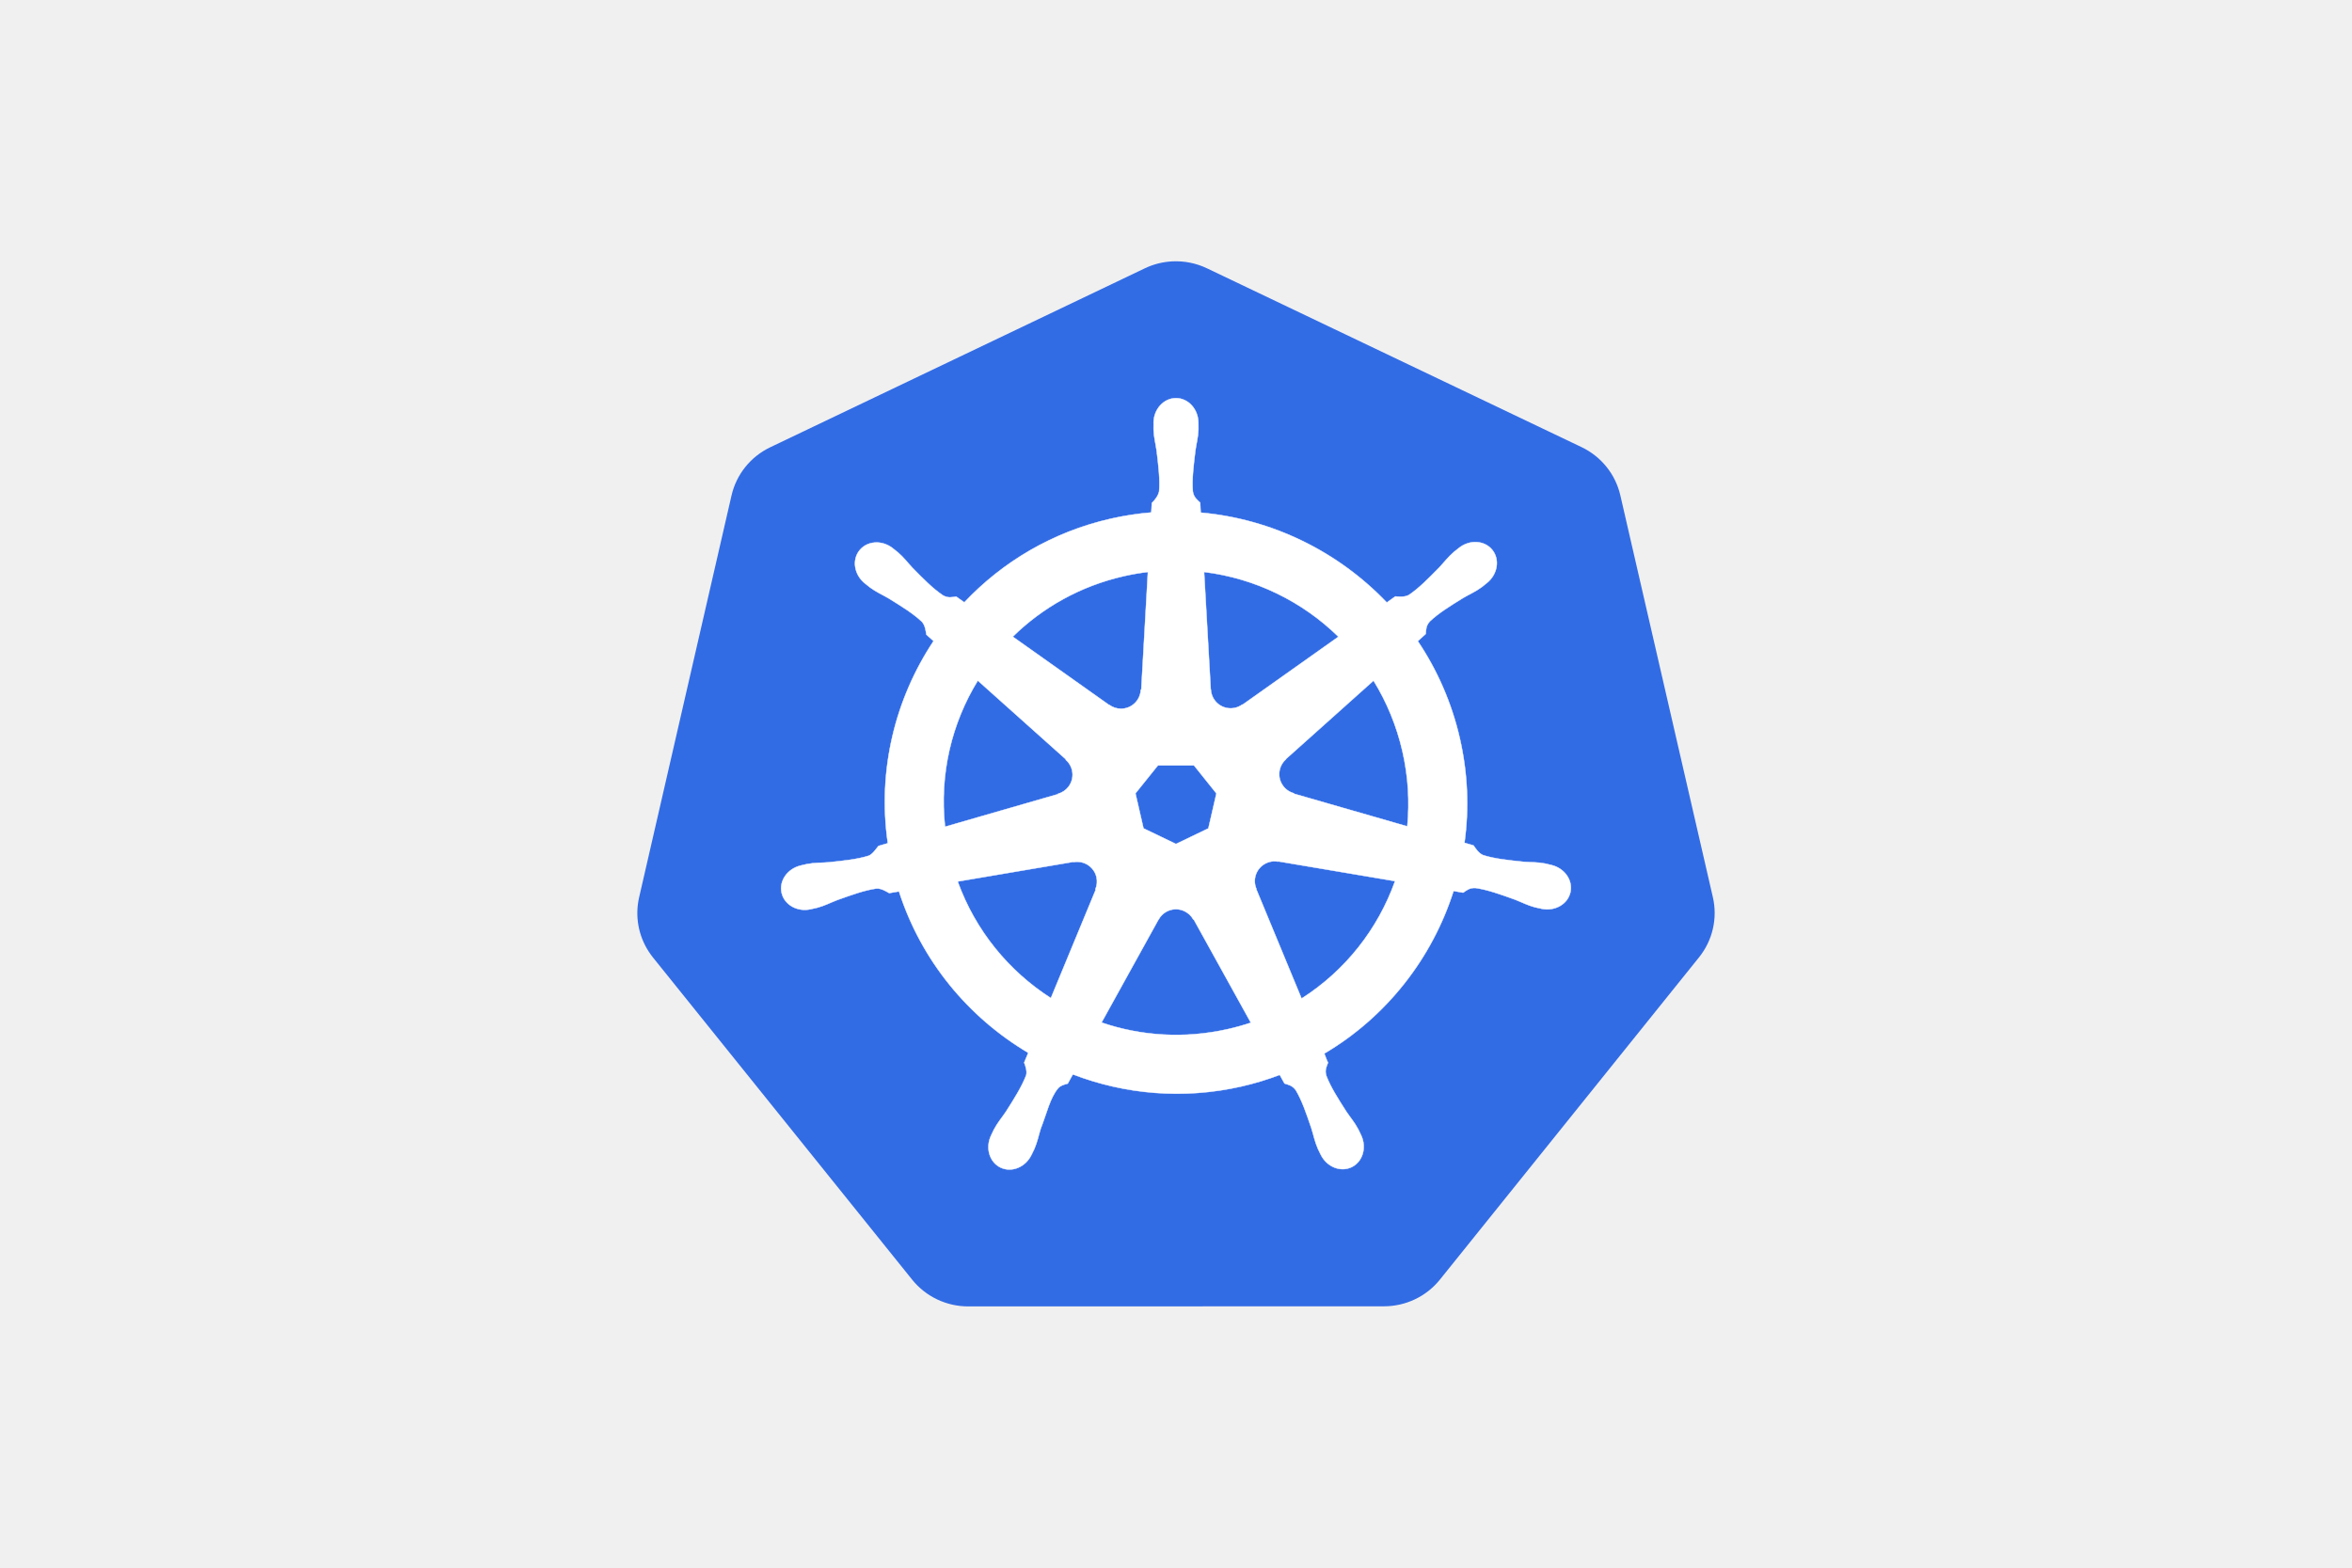
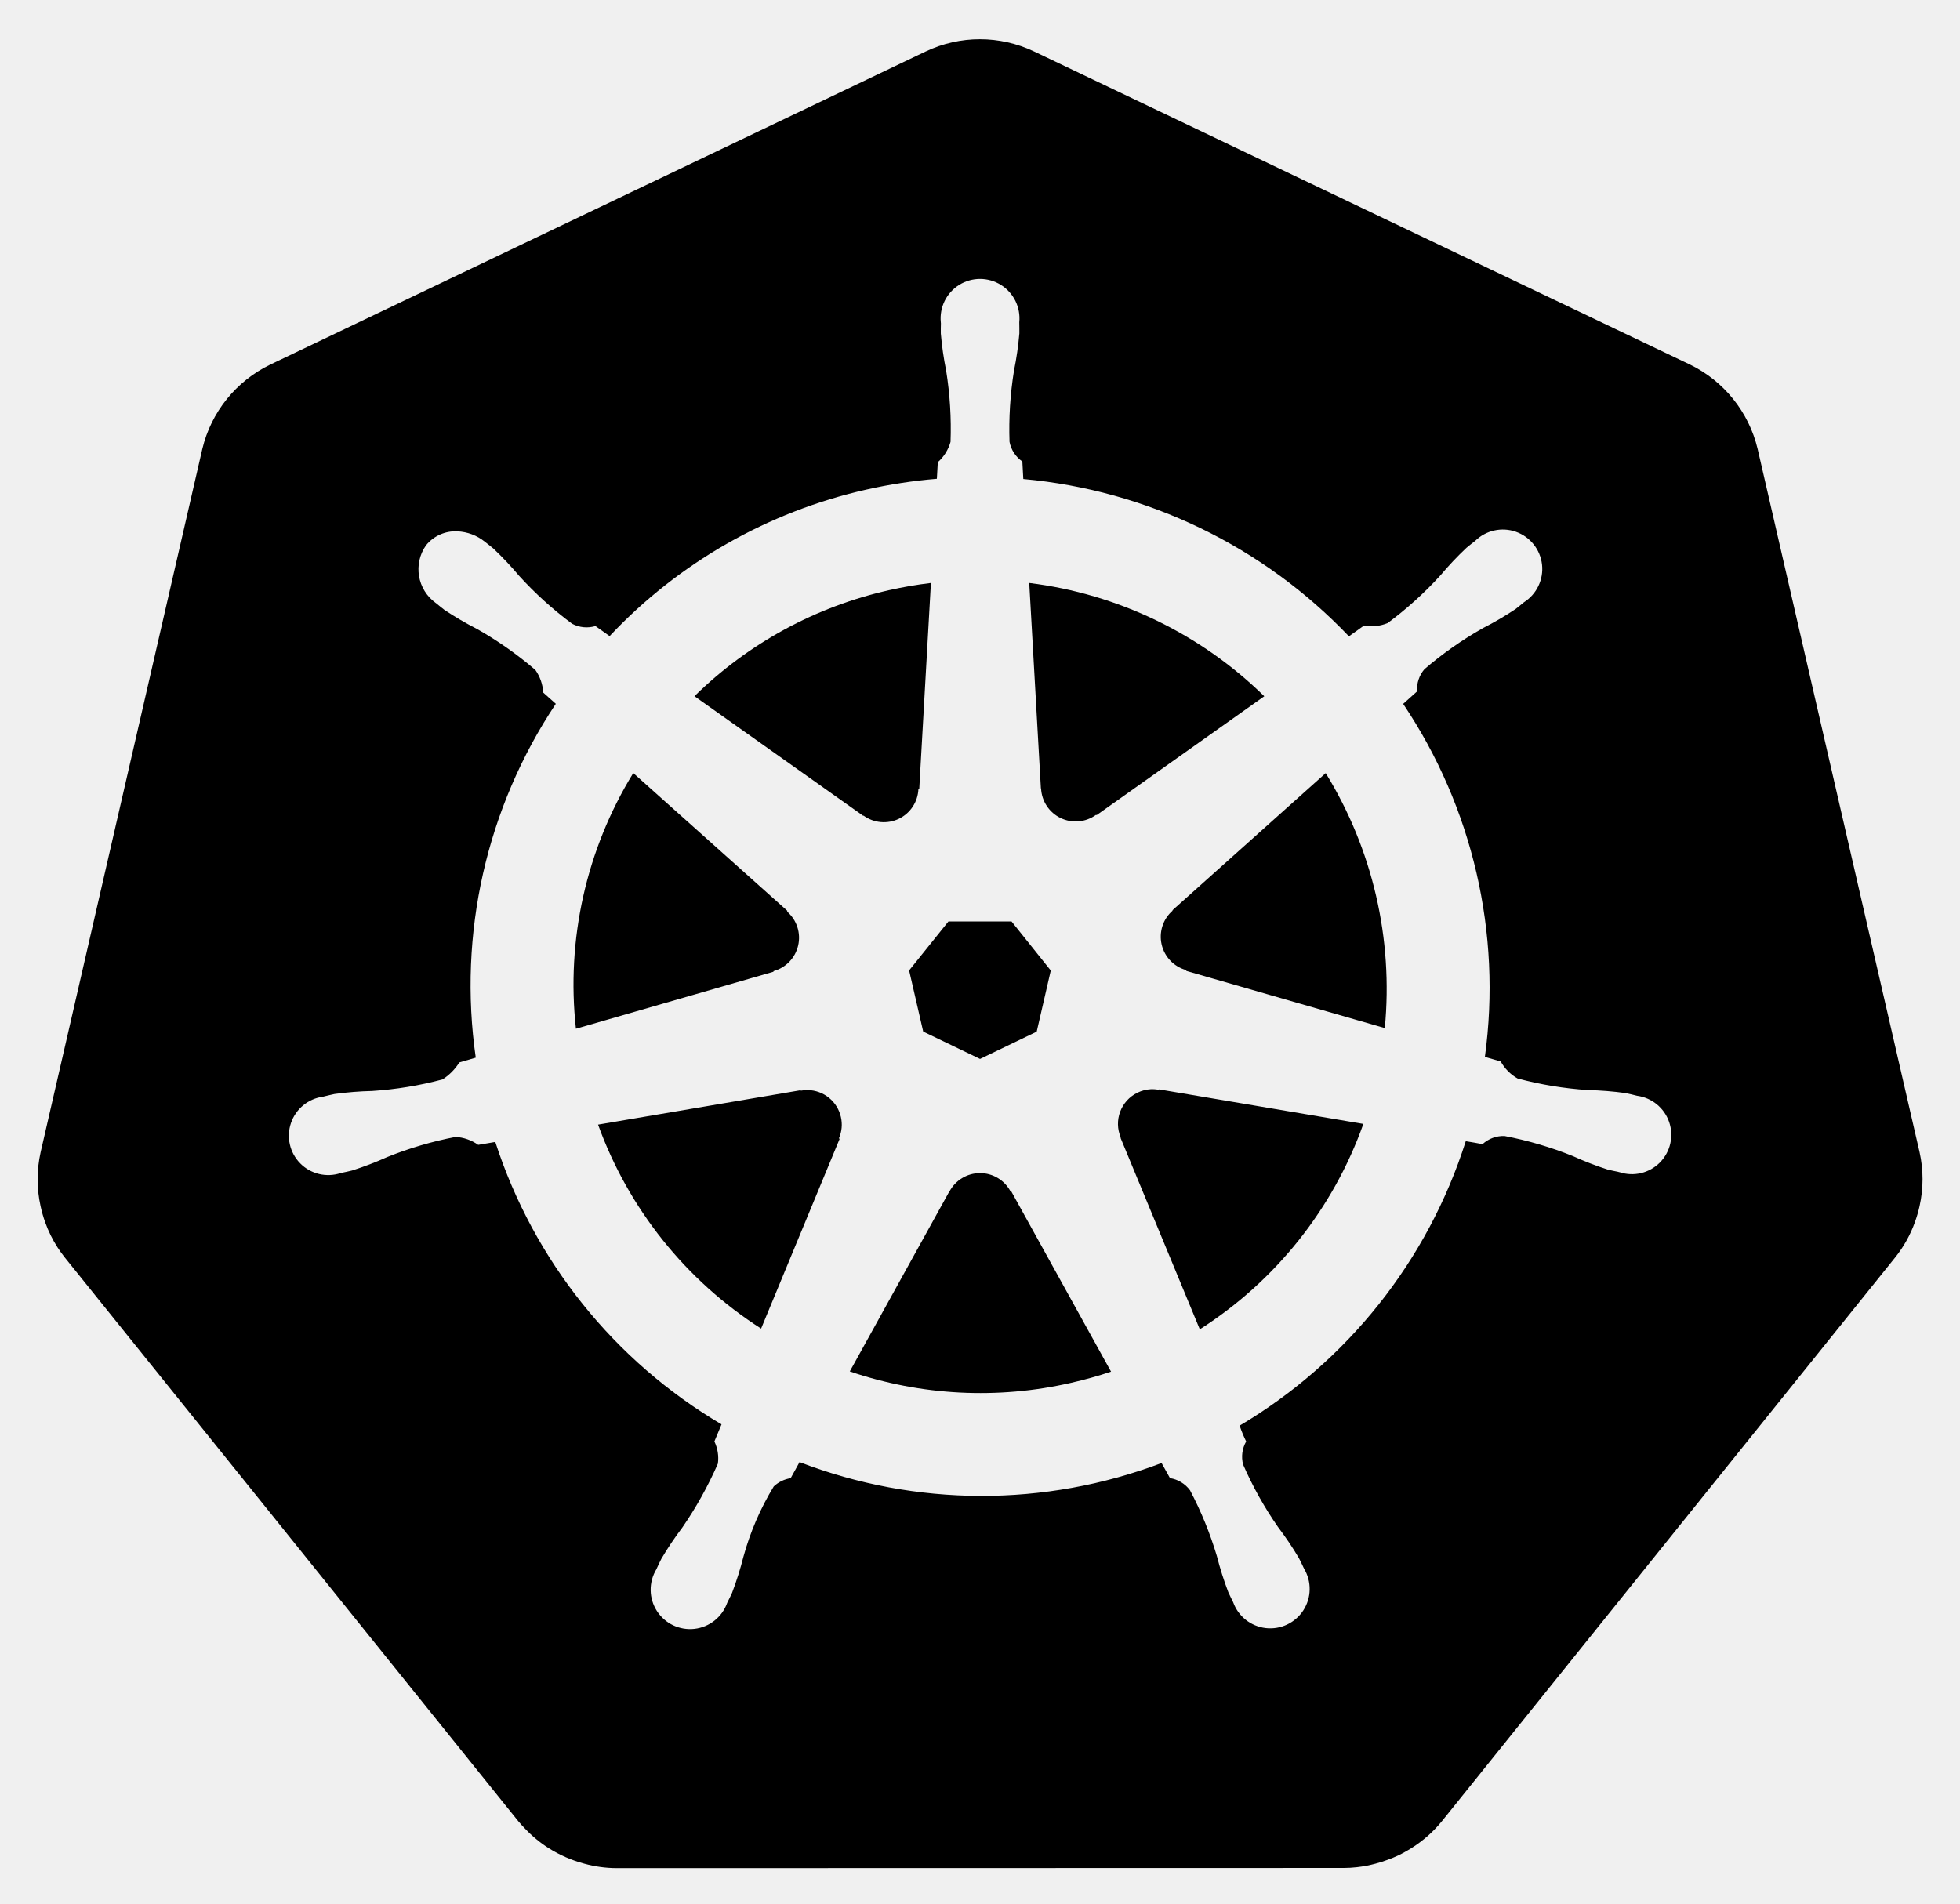
- <svg xmlns="http://www.w3.org/2000/svg" height="800" width="1200" viewBox="-105.427 -170.492 913.7 1022.949">
-   <path d="M348.987.06a46.725 46.342 0 00-17.907 4.531L86.737 121.341a46.725 46.342 0 00-25.282 31.438l-60.28 262.25a46.725 46.342 0 006.343 35.531 46.725 46.342 0 002.656 3.688L179.3 664.528a46.725 46.342 0 0036.531 17.438l271.22-.062a46.725 46.342 0 0036.53-17.406l169.063-210.313a46.725 46.342 0 009.031-39.219L641.3 152.716a46.725 46.342 0 00-25.281-31.437L371.643 4.59A46.725 46.342 0 00348.987.06z" fill="#326ce5" />
-   <path style="line-height:normal;-inkscape-font-specification:Sans;text-indent:0;text-align:start;text-decoration-line:none;text-transform:none;marker:none" d="M351.408 89.307c-8.077.001-14.626 7.276-14.625 16.25 0 .138.028.27.031.406-.012 1.22-.07 2.689-.031 3.75.192 5.176 1.32 9.138 2 13.907 1.23 10.206 2.26 18.667 1.625 26.531-.619 2.965-2.803 5.677-4.75 7.562l-.344 6.188a190.337 190.337 0 00-26.437 4.062c-37.975 8.623-70.67 28.184-95.563 54.594a245.167 245.167 0 01-5.281-3.75c-2.611.353-5.25 1.159-8.688-.844-6.545-4.405-12.506-10.486-19.719-17.812-3.305-3.504-5.698-6.841-9.625-10.219-.891-.767-2.252-1.804-3.25-2.594-3.07-2.447-6.69-3.724-10.187-3.843-4.496-.154-8.824 1.604-11.656 5.156-5.036 6.315-3.423 15.968 3.593 21.562.072.057.147.101.22.157.963.781 2.144 1.783 3.03 2.437 4.167 3.077 7.974 4.652 12.125 7.094 8.747 5.402 15.999 9.88 21.75 15.281 2.246 2.394 2.639 6.613 2.938 8.438l4.687 4.187c-25.093 37.764-36.706 84.41-29.843 131.938l-6.125 1.781c-1.615 2.085-3.896 5.365-6.282 6.344-7.525 2.37-15.994 3.24-26.218 4.312-4.8.4-8.942.161-14.032 1.125-1.12.212-2.68.619-3.906.906l-.125.032c-.067.015-.154.048-.219.062-8.62 2.083-14.157 10.006-12.375 17.813 1.784 7.808 10.204 12.556 18.875 10.687.063-.014.154-.017.22-.031.097-.022.183-.07.28-.094 1.21-.265 2.724-.56 3.782-.843 5.003-1.34 8.627-3.308 13.125-5.032 9.677-3.47 17.691-6.37 25.5-7.5 3.26-.255 6.697 2.012 8.406 2.969l6.375-1.094c14.67 45.483 45.414 82.245 84.344 105.313l-2.657 6.375c.958 2.475 2.014 5.824 1.3 8.27-2.838 7.36-7.7 15.13-13.237 23.792-2.68 4.002-5.425 7.108-7.844 11.688-.579 1.096-1.316 2.78-1.875 3.937-3.759 8.043-1.001 17.305 6.219 20.782 7.266 3.497 16.284-.192 20.187-8.25.006-.012.026-.02.032-.032.004-.009-.004-.022 0-.03.556-1.143 1.343-2.645 1.812-3.72 2.072-4.747 2.762-8.815 4.219-13.406 3.87-9.72 5.996-19.919 11.322-26.274 1.46-1.74 3.837-2.41 6.303-3.07l3.312-6c33.939 13.027 71.927 16.523 109.875 7.907a189.77 189.77 0 0025.094-7.563c.931 1.651 2.661 4.826 3.125 5.625 2.506.815 5.24 1.236 7.469 4.531 3.985 6.81 6.71 14.865 10.031 24.594 1.458 4.591 2.178 8.66 4.25 13.406.472 1.082 1.256 2.605 1.813 3.75 3.894 8.085 12.942 11.787 20.218 8.282 7.22-3.478 9.98-12.74 6.22-20.782-.56-1.158-1.328-2.841-1.907-3.937-2.42-4.58-5.163-7.655-7.844-11.656-5.537-8.662-10.13-15.858-12.969-23.22-1.187-3.796.2-6.157 1.125-8.624-.553-.635-1.738-4.22-2.437-5.906 40.457-23.889 70.298-62.022 84.312-106.063 1.893.298 5.182.88 6.25 1.094 2.2-1.45 4.222-3.344 8.188-3.031 7.808 1.129 15.823 4.03 25.5 7.5 4.498 1.723 8.122 3.723 13.125 5.062 1.057.283 2.572.547 3.781.813.097.023.183.071.281.093.066.015.157.017.22.032 8.672 1.866 17.093-2.88 18.874-10.688 1.78-7.807-3.754-15.732-12.375-17.812-1.254-.286-3.032-.77-4.25-1-5.089-.964-9.23-.727-14.031-1.125-10.225-1.072-18.694-1.943-26.219-4.313-3.068-1.19-5.25-4.841-6.312-6.344l-5.907-1.718c3.063-22.155 2.237-45.212-3.062-68.282-5.349-23.284-14.8-44.58-27.406-63.343 1.515-1.378 4.376-3.911 5.187-4.657.237-2.624.034-5.375 2.75-8.281 5.751-5.4 13.003-9.879 21.75-15.281 4.152-2.443 7.99-4.017 12.156-7.094.943-.696 2.23-1.798 3.22-2.594 7.014-5.596 8.63-15.248 3.593-21.562-5.037-6.314-14.797-6.91-21.813-1.313-.998.791-2.353 1.823-3.25 2.594-3.926 3.378-6.351 6.714-9.656 10.219-7.212 7.326-13.174 13.438-19.719 17.844-2.836 1.65-6.99 1.08-8.875.968l-5.562 3.969c-31.719-33.26-74.905-54.525-121.406-58.656-.13-1.949-.3-5.471-.344-6.532-1.904-1.821-4.203-3.376-4.781-7.312-.636-7.864.426-16.325 1.656-26.531.68-4.769 1.807-8.73 2-13.907.044-1.176-.026-2.884-.031-4.156-.001-8.974-6.548-16.25-14.625-16.25zm-18.313 113.438l-4.343 76.718-.313.157c-.291 6.863-5.94 12.343-12.875 12.343-2.84 0-5.463-.912-7.594-2.468l-.125.062-62.906-44.594c19.334-19.01 44.063-33.06 72.563-39.53a154.125 154.125 0 0115.593-2.688zm36.657 0c33.273 4.092 64.045 19.159 87.625 42.25l-62.5 44.312-.22-.093c-5.547 4.051-13.363 3.046-17.687-2.375a12.807 12.807 0 01-2.812-7.47l-.063-.03zM222.127 273.62l57.437 51.375-.062.312c5.184 4.507 5.948 12.328 1.625 17.75a12.892 12.892 0 01-6.688 4.406l-.062.25-73.625 21.25c-3.748-34.265 4.328-67.573 21.375-95.343zm258.156.03c8.534 13.833 14.996 29.283 18.844 46.032 3.8 16.548 4.754 33.067 3.187 49.031l-74-21.312-.062-.313c-6.627-1.81-10.7-8.551-9.157-15.312a12.786 12.786 0 014.094-6.844l-.031-.156 57.125-51.125zm-140.656 55.313h23.53l14.626 18.282-5.25 22.812-21.125 10.156-21.188-10.187-5.25-22.813zm75.437 62.563c1-.05 1.996.04 2.969.219l.125-.157 76.156 12.875c-11.145 31.314-32.473 58.44-60.969 76.594l-29.562-71.406.093-.125c-2.715-6.31.002-13.71 6.25-16.719 1.6-.77 3.271-1.197 4.938-1.281zm-127.906.312c5.811.082 11.024 4.116 12.375 10.032.632 2.77.324 5.513-.719 7.937l.219.281-29.25 70.688c-27.347-17.549-49.13-43.824-60.781-76.063l75.5-12.812.125.156c.844-.155 1.7-.23 2.53-.219zm63.781 30.97a12.764 12.764 0 016.031 1.28c2.56 1.233 4.537 3.174 5.782 5.5h.28l37.22 67.25a154.256 154.256 0 01-14.875 4.157c-28.465 6.463-56.84 4.504-82.532-4.25l37.125-67.125h.063a12.91 12.91 0 0110.906-6.813z" color="#000" font-weight="400" font-family="Sans" overflow="visible" fill="#fff" stroke="#fff" stroke-width=".25" />
+ <svg xmlns="http://www.w3.org/2000/svg" role="img" viewBox="9.70 9.20 210.86 204.86">
+   <path d="M134.358 126.466a3.59 3.59 0 0 0-.855-.065 3.685 3.685 0 0 0-1.425.37 3.725 3.725 0 0 0-1.803 4.825l-.026.037 8.528 20.603a43.53 43.53 0 0 0 17.595-22.102l-21.976-3.714zm-34.194 2.92a3.72 3.72 0 0 0-3.568-2.894 3.656 3.656 0 0 0-.733.065l-.037-.045-21.785 3.698a43.695 43.695 0 0 0 17.54 21.946l8.442-20.399-.066-.08a3.683 3.683 0 0 0 .207-2.291zm18.245 8a3.718 3.718 0 0 0-6.557.008h-.018l-10.713 19.372a43.637 43.637 0 0 0 23.815 1.225q2.197-.5 4.292-1.199l-10.738-19.407zm33.914-45l-16.483 14.753.009.047a3.725 3.725 0 0 0 1.46 6.395l.02.089 21.35 6.15a44.278 44.278 0 0 0-6.356-27.432zM121.7 94.038a3.725 3.725 0 0 0 5.913 2.84l.065.028 18.036-12.789a43.85 43.85 0 0 0-25.287-12.19l1.253 22.105zm-19.1 2.922a3.72 3.72 0 0 0 5.904-2.85l.092-.044 1.253-22.139a44.682 44.682 0 0 0-4.501.775 43.467 43.467 0 0 0-20.937 11.409l18.154 12.869zm-9.678 16.728a3.72 3.72 0 0 0 1.462-6.396l.018-.087-16.574-14.825a43.454 43.454 0 0 0-6.168 27.511l21.245-6.13zm16.098 6.512l6.114 2.94 6.096-2.933 1.514-6.582-4.219-5.276h-6.79l-4.231 5.268z" />
+   <path d="M216.208 133.167l-17.422-75.675a13.602 13.602 0 0 0-7.293-9.073l-70.521-33.67a13.589 13.589 0 0 0-11.705 0l-70.507 33.688a13.598 13.598 0 0 0-7.295 9.072l-17.394 75.673a13.315 13.315 0 0 0-.004 5.81 13.506 13.506 0 0 0 .491 1.718 13.1 13.1 0 0 0 1.343 2.726c.239.365.491.72.765 1.064l48.804 60.678c.213.264.448.505.681.75a13.423 13.423 0 0 0 2.574 2.133 13.924 13.924 0 0 0 3.857 1.677 13.298 13.298 0 0 0 3.43.473h.759l77.504-.018a12.993 12.993 0 0 0 1.41-.083 13.469 13.469 0 0 0 1.989-.378 13.872 13.872 0 0 0 1.381-.442c.353-.135.705-.27 1.045-.433a13.941 13.941 0 0 0 1.479-.822 13.303 13.303 0 0 0 3.237-2.865l1.488-1.85 47.299-58.84a13.185 13.185 0 0 0 2.108-3.785 13.67 13.67 0 0 0 .5-1.724 13.282 13.282 0 0 0-.004-5.809zm-73.147 29.432a14.516 14.516 0 0 0 .703 1.703 3.314 3.314 0 0 0-.327 2.49 39.372 39.372 0 0 0 3.742 6.7 35.06 35.06 0 0 1 2.263 3.364c.17.315.392.803.553 1.136a4.24 4.24 0 1 1-7.63 3.607c-.161-.33-.385-.77-.522-1.082a35.275 35.275 0 0 1-1.225-3.868 39.305 39.305 0 0 0-2.896-7.097 3.335 3.335 0 0 0-2.154-1.307c-.135-.233-.635-1.149-.903-1.623a54.617 54.617 0 0 1-38.948-.1l-.955 1.731a3.429 3.429 0 0 0-1.819.886 29.517 29.517 0 0 0-3.268 7.582 34.899 34.899 0 0 1-1.218 3.868c-.135.31-.361.744-.522 1.073v.009l-.007.008a4.238 4.238 0 1 1-7.619-3.616c.159-.335.372-.82.54-1.135a35.177 35.177 0 0 1 2.262-3.373 41.228 41.228 0 0 0 3.82-6.866 4.188 4.188 0 0 0-.376-2.387l.768-1.84a54.922 54.922 0 0 1-24.338-30.387l-1.839.313a4.68 4.68 0 0 0-2.428-.855 39.524 39.524 0 0 0-7.356 2.165 35.589 35.589 0 0 1-3.787 1.45c-.305.084-.745.168-1.093.244-.028.01-.052.022-.08.029a.605.605 0 0 1-.065.006 4.236 4.236 0 1 1-1.874-8.224l.061-.015.037-.01c.353-.083.805-.2 1.127-.262a35.27 35.27 0 0 1 4.05-.326 39.388 39.388 0 0 0 7.564-1.242 5.835 5.835 0 0 0 1.814-1.83l1.767-.516a54.613 54.613 0 0 1 8.613-38.073l-1.353-1.206a4.688 4.688 0 0 0-.848-2.436 39.366 39.366 0 0 0-6.277-4.41 35.25 35.25 0 0 1-3.499-2.046c-.256-.191-.596-.478-.874-.704l-.063-.044a4.473 4.473 0 0 1-1.038-6.222 4.066 4.066 0 0 1 3.363-1.488 5.03 5.03 0 0 1 2.942 1.11c.287.225.68.526.935.745a35.253 35.253 0 0 1 2.78 2.95 39.383 39.383 0 0 0 5.69 5.142 3.333 3.333 0 0 0 2.507.243q.754.55 1.522 1.082a54.289 54.289 0 0 1 27.577-15.754 55.052 55.052 0 0 1 7.63-1.173l.1-1.784a4.6 4.6 0 0 0 1.37-2.184 39.476 39.476 0 0 0-.47-7.654 35.466 35.466 0 0 1-.576-4.014c-.011-.307.006-.731.01-1.081 0-.04-.01-.079-.01-.118a4.242 4.242 0 1 1 8.441-.004c0 .37.022.861.009 1.2a35.109 35.109 0 0 1-.579 4.013 39.533 39.533 0 0 0-.478 7.656 3.344 3.344 0 0 0 1.379 2.11c.015.305.065 1.323.102 1.884a55.309 55.309 0 0 1 35.032 16.927l1.606-1.147a4.69 4.69 0 0 0 2.56-.278 39.532 39.532 0 0 0 5.69-5.148 35.004 35.004 0 0 1 2.787-2.95c.259-.222.65-.52.936-.746a4.242 4.242 0 1 1 5.258 6.598c-.283.229-.657.548-.929.75a35.095 35.095 0 0 1-3.507 2.046 39.495 39.495 0 0 0-6.277 4.41 3.337 3.337 0 0 0-.792 2.39c-.235.216-1.06.947-1.497 1.343a54.837 54.837 0 0 1 8.792 37.983l1.704.496a4.745 4.745 0 0 0 1.82 1.831 39.464 39.464 0 0 0 7.568 1.245 35.64 35.64 0 0 1 4.046.324c.355.065.868.207 1.23.29a4.236 4.236 0 1 1-1.878 8.223l-.061-.008c-.028-.007-.054-.022-.083-.029-.348-.076-.785-.152-1.09-.232a35.141 35.141 0 0 1-3.785-1.462 39.477 39.477 0 0 0-7.363-2.165 3.337 3.337 0 0 0-2.362.877q-.9-.171-1.804-.316a54.92 54.92 0 0 1-24.328 30.605z" />
</svg>
